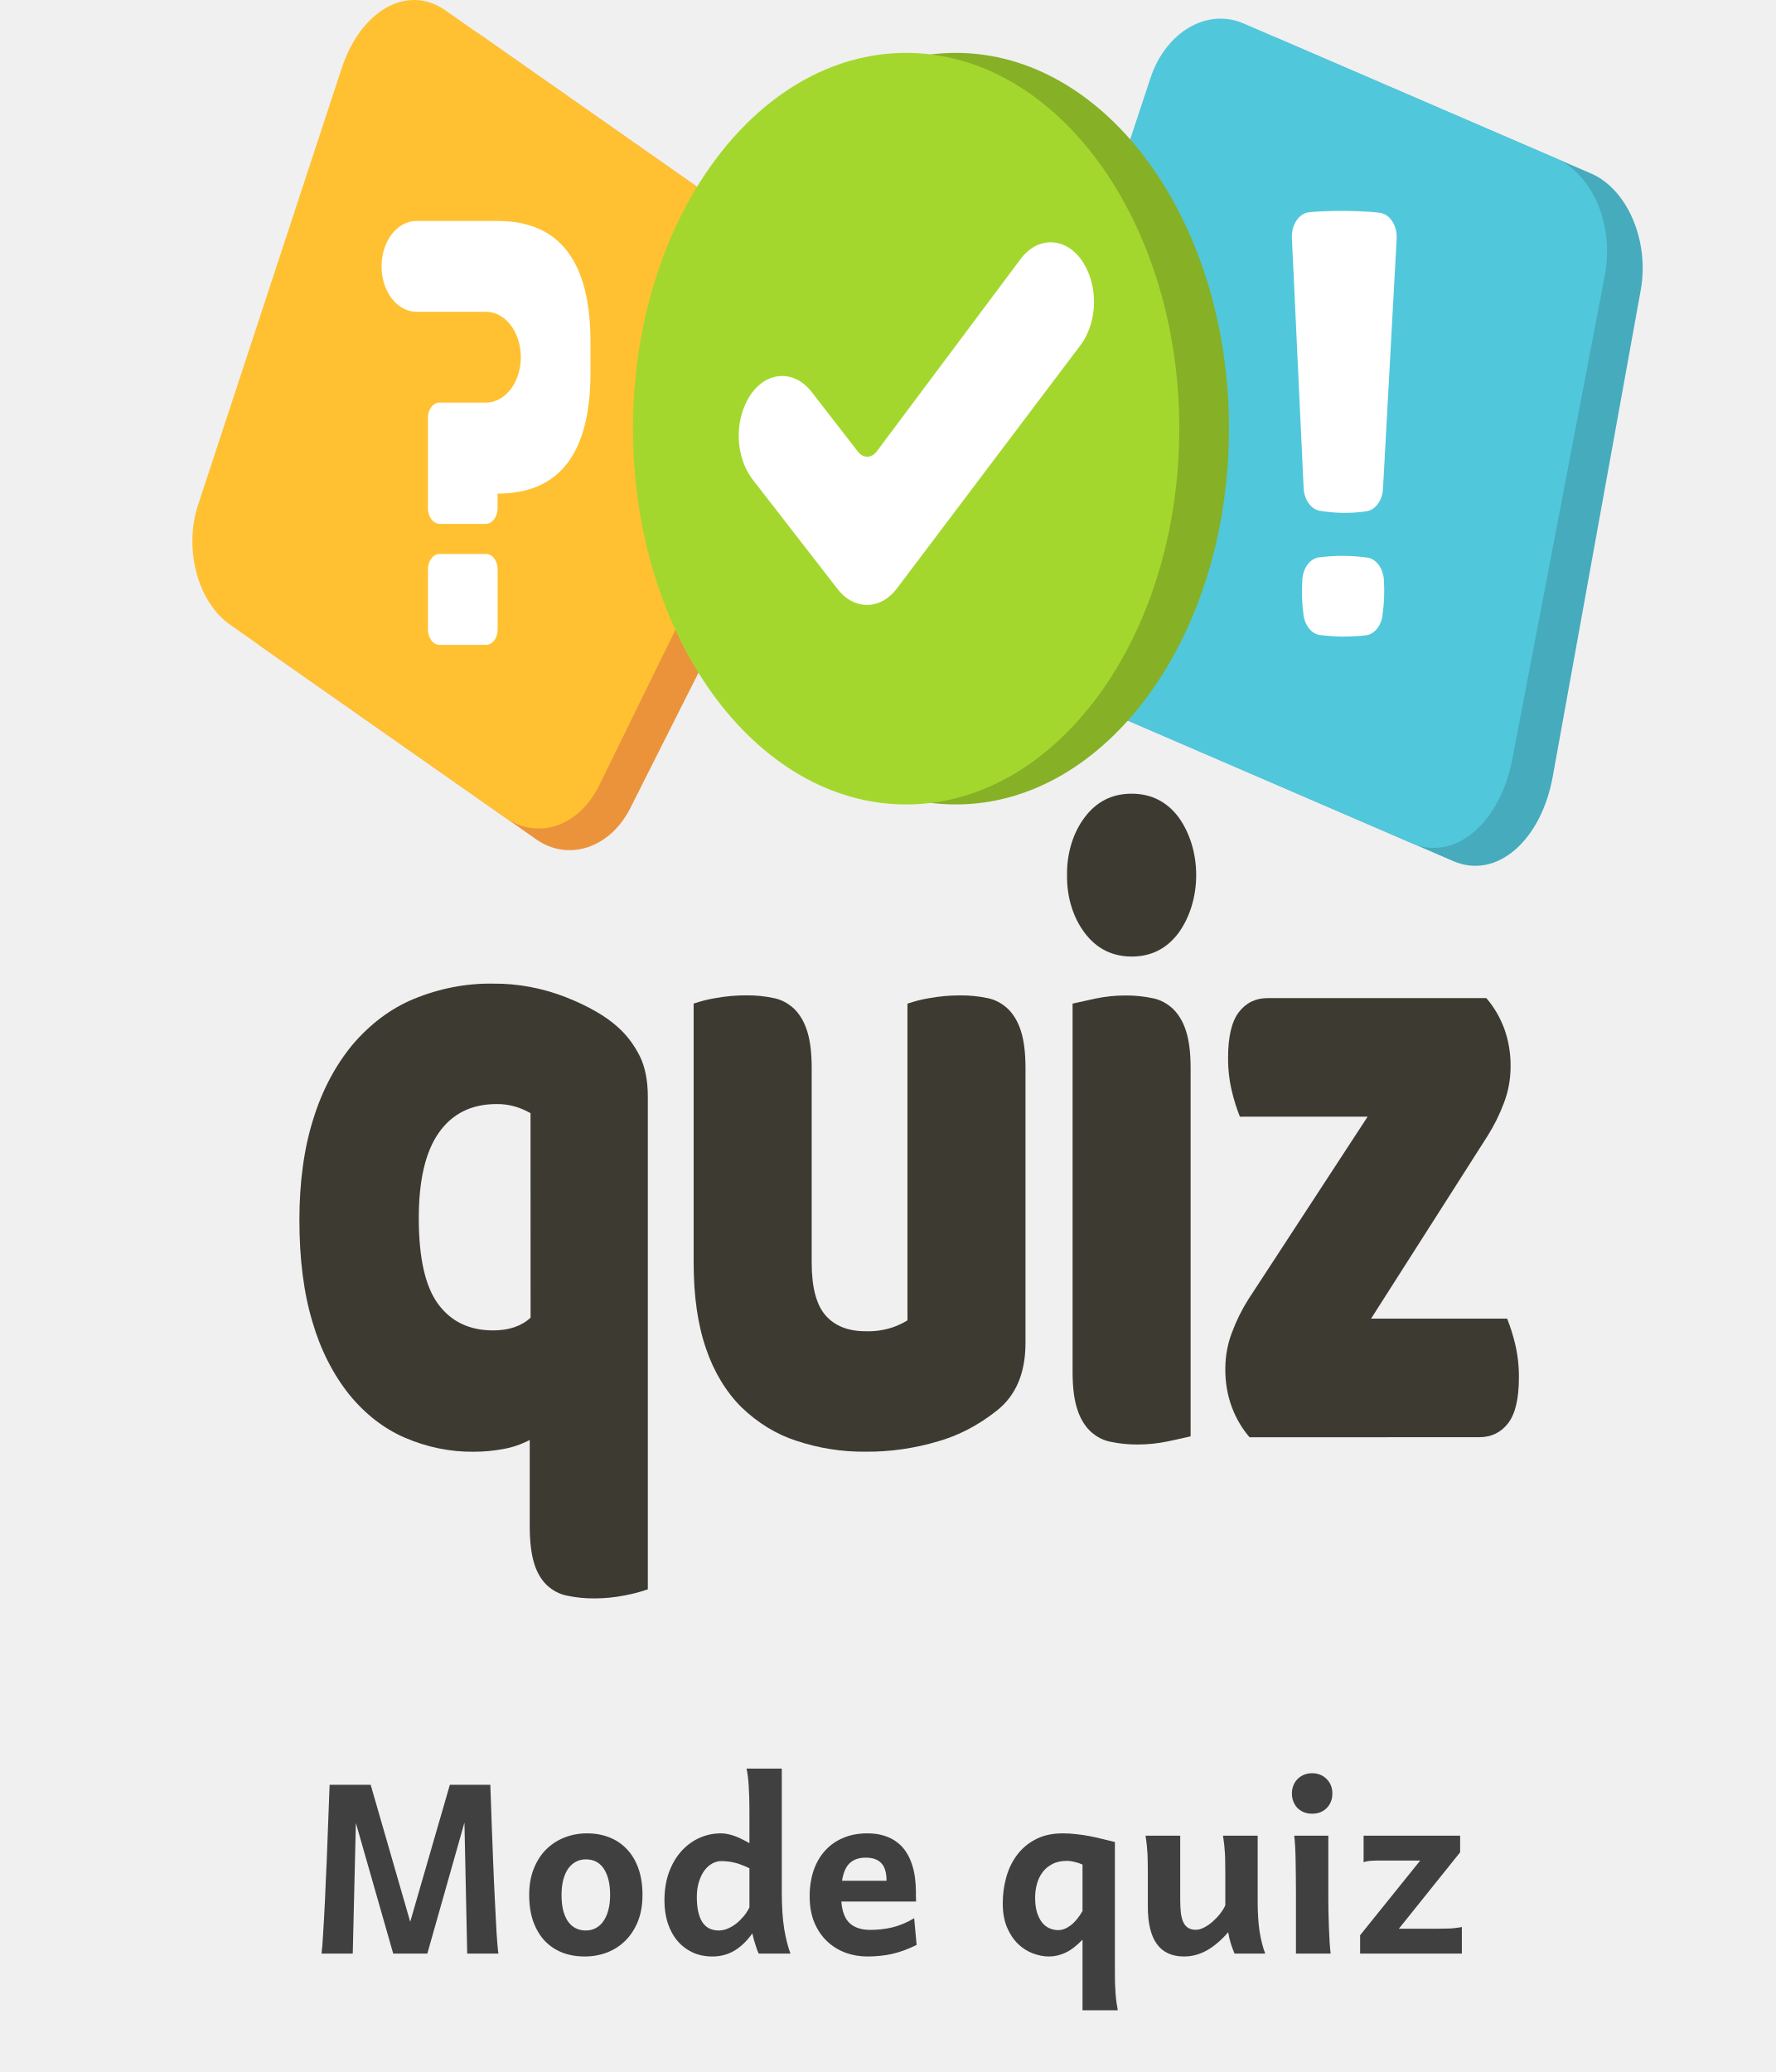
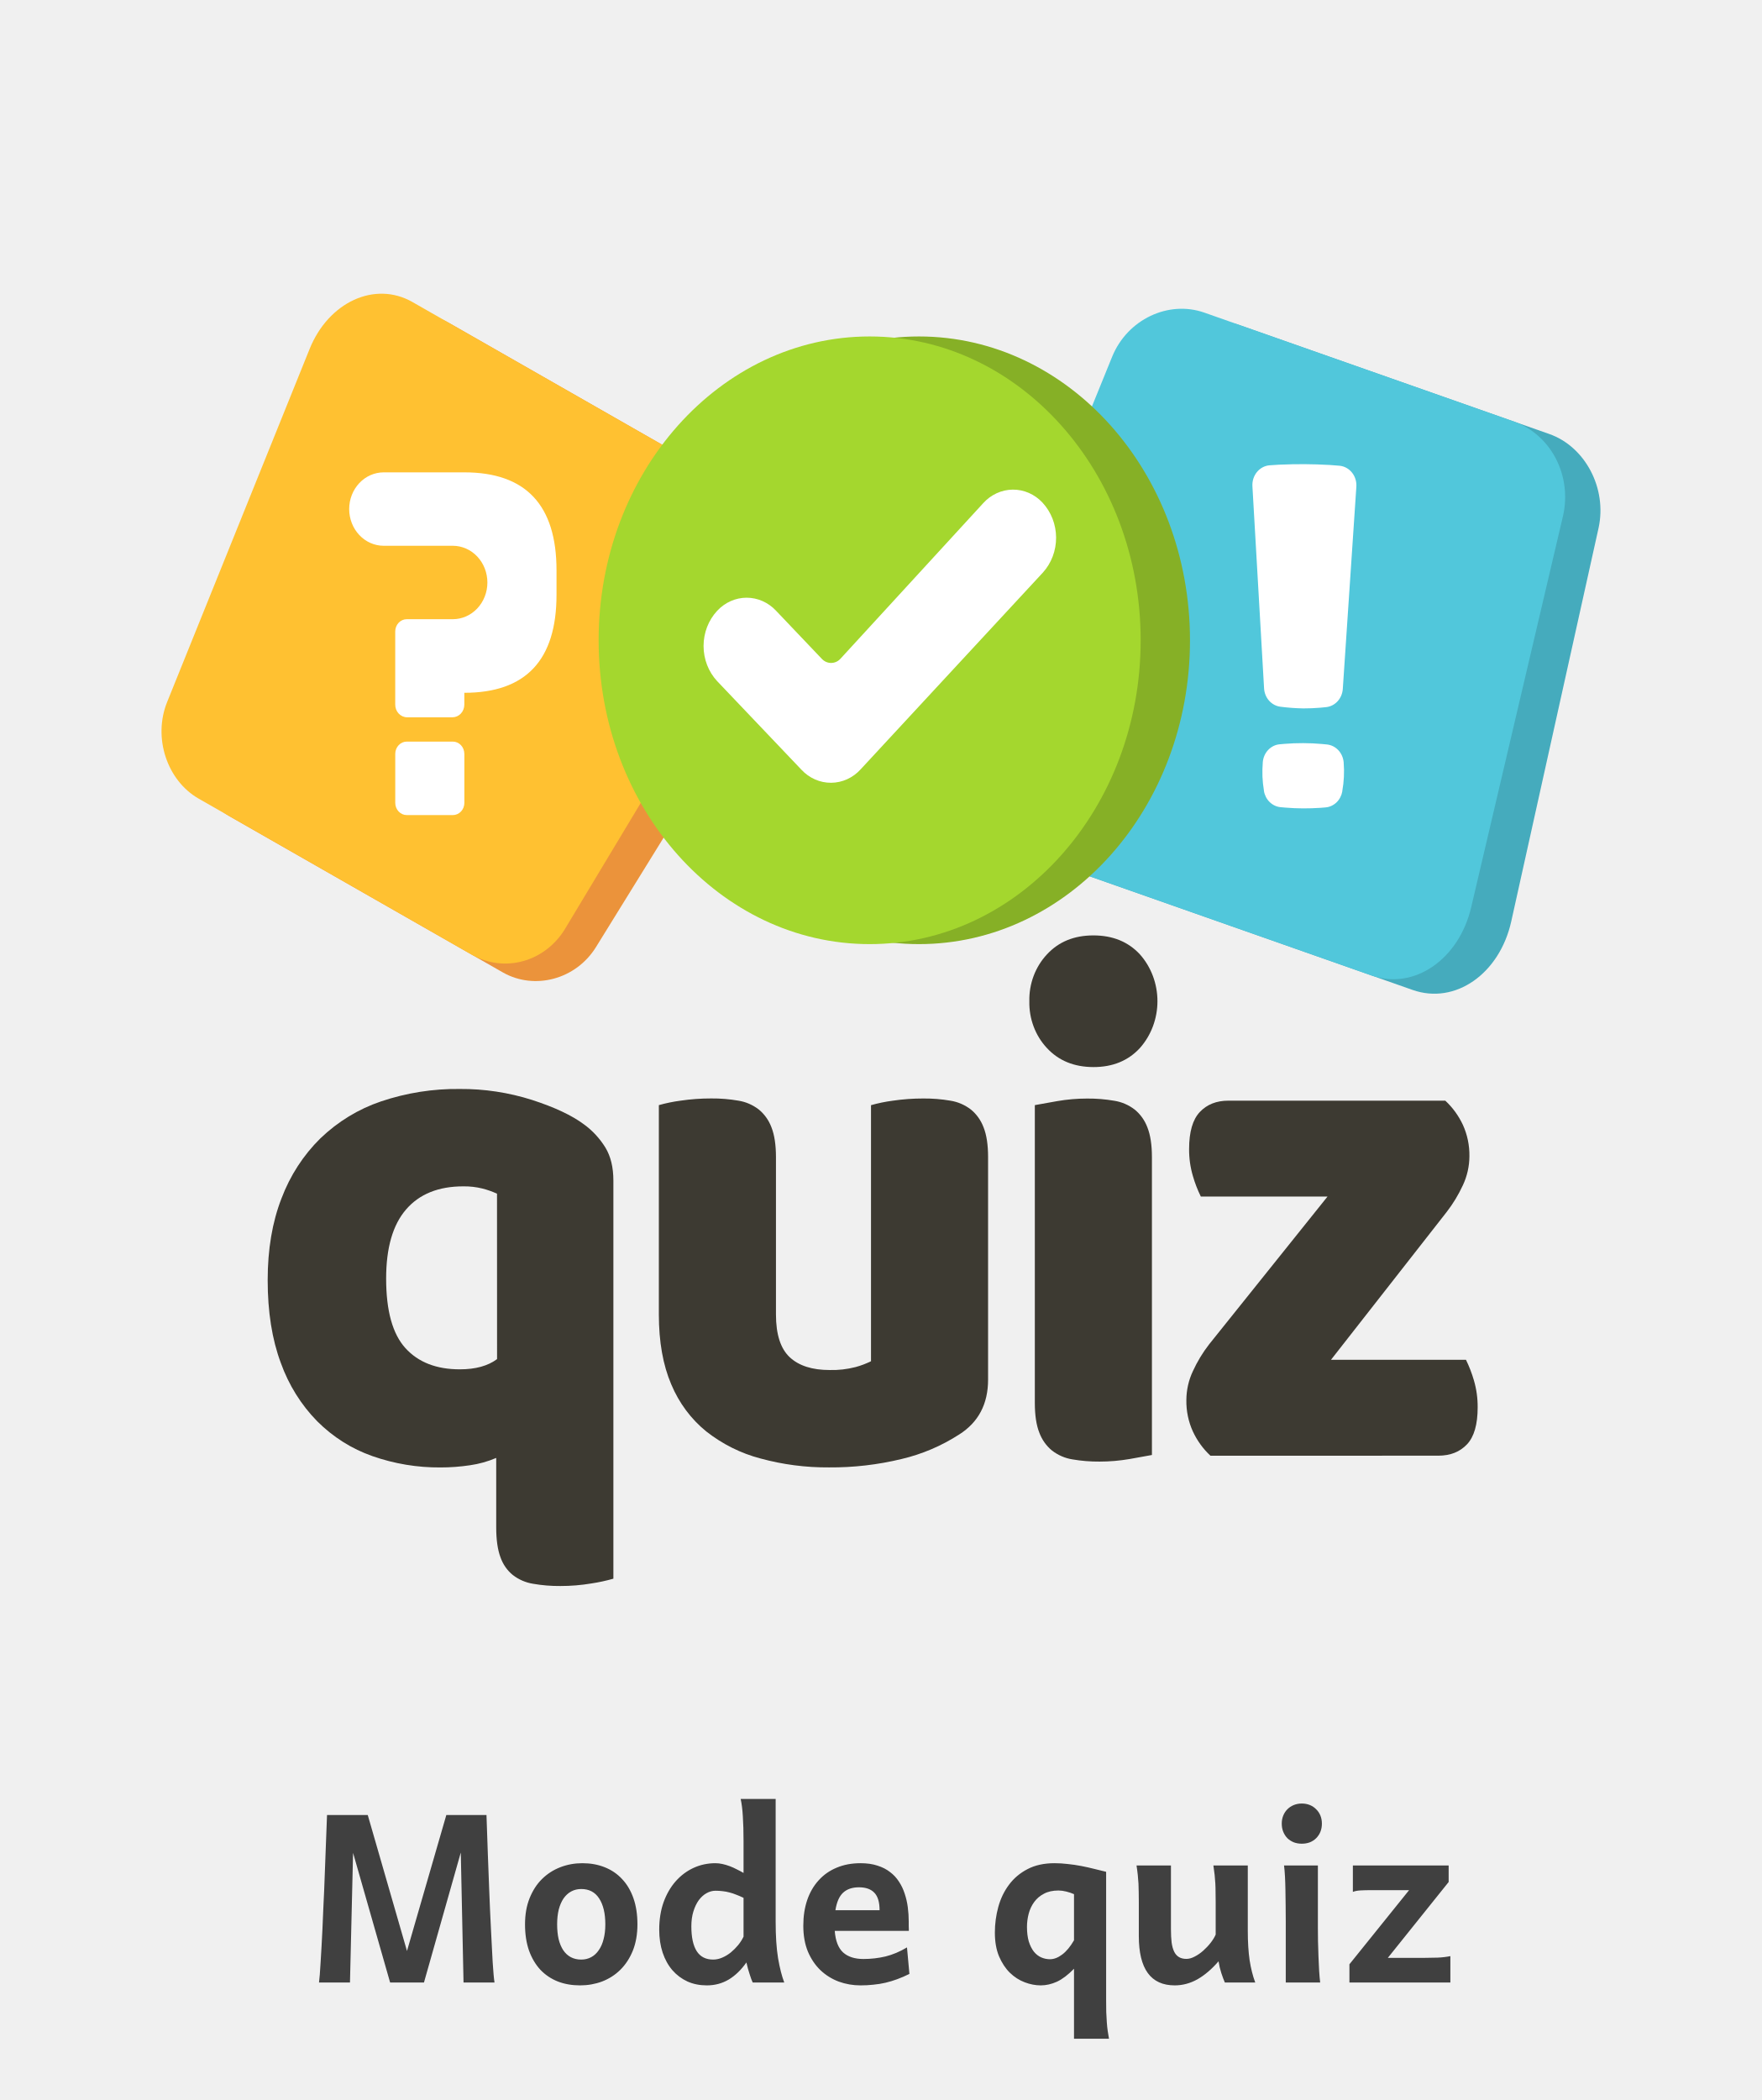
- <svg xmlns="http://www.w3.org/2000/svg" width="120" height="140" viewBox="0 0 120 140" fill="none">
-   <path d="M25.047 120.594L27.719 129.852L30.398 120.594H33.133C33.195 122.453 33.258 124.161 33.32 125.719C33.336 126.161 33.354 126.607 33.375 127.055C33.396 127.497 33.417 127.932 33.438 128.359C33.458 128.781 33.479 129.185 33.5 129.57C33.521 129.951 33.539 130.299 33.555 130.617C33.575 130.935 33.596 131.214 33.617 131.453C33.638 131.688 33.659 131.87 33.68 132H31.57L31.383 123.148L28.875 132H26.57L24.047 123.172L23.836 132H21.727C21.742 131.87 21.76 131.688 21.781 131.453C21.802 131.214 21.82 130.935 21.836 130.617C21.857 130.299 21.878 129.951 21.898 129.57C21.919 129.185 21.94 128.781 21.961 128.359C21.982 127.932 22 127.497 22.016 127.055C22.037 126.607 22.057 126.161 22.078 125.719C22.141 124.161 22.206 122.453 22.273 120.594H25.047ZM37.945 128.039C37.945 128.414 37.979 128.75 38.047 129.047C38.12 129.339 38.224 129.589 38.359 129.797C38.5 130.005 38.672 130.164 38.875 130.273C39.083 130.383 39.32 130.438 39.586 130.438C39.836 130.438 40.062 130.383 40.266 130.273C40.469 130.164 40.641 130.005 40.781 129.797C40.927 129.589 41.036 129.339 41.109 129.047C41.188 128.75 41.227 128.414 41.227 128.039C41.227 127.289 41.086 126.701 40.805 126.273C40.529 125.846 40.122 125.633 39.586 125.633C39.336 125.633 39.109 125.688 38.906 125.797C38.703 125.906 38.529 126.065 38.383 126.273C38.242 126.482 38.133 126.734 38.055 127.031C37.982 127.328 37.945 127.664 37.945 128.039ZM35.758 128.039C35.758 127.367 35.862 126.773 36.07 126.258C36.279 125.737 36.56 125.302 36.914 124.953C37.273 124.599 37.69 124.331 38.164 124.148C38.638 123.966 39.138 123.875 39.664 123.875C40.216 123.875 40.721 123.966 41.18 124.148C41.643 124.331 42.039 124.599 42.367 124.953C42.7 125.302 42.958 125.737 43.141 126.258C43.323 126.773 43.414 127.367 43.414 128.039C43.414 128.711 43.31 129.307 43.102 129.828C42.893 130.344 42.609 130.779 42.25 131.133C41.896 131.482 41.482 131.747 41.008 131.93C40.534 132.107 40.034 132.195 39.508 132.195C38.956 132.195 38.45 132.107 37.992 131.93C37.534 131.747 37.138 131.482 36.805 131.133C36.477 130.779 36.219 130.344 36.031 129.828C35.849 129.307 35.758 128.711 35.758 128.039ZM50.641 126.234C50.458 126.146 50.289 126.073 50.133 126.016C49.982 125.953 49.831 125.904 49.68 125.867C49.534 125.826 49.383 125.797 49.227 125.781C49.075 125.76 48.909 125.75 48.727 125.75C48.523 125.75 48.323 125.805 48.125 125.914C47.927 126.023 47.75 126.182 47.594 126.391C47.443 126.599 47.32 126.854 47.227 127.156C47.133 127.453 47.086 127.792 47.086 128.172C47.086 128.917 47.208 129.482 47.453 129.867C47.698 130.247 48.07 130.438 48.57 130.438C48.779 130.438 48.984 130.393 49.188 130.305C49.396 130.216 49.591 130.099 49.773 129.953C49.956 129.802 50.122 129.635 50.273 129.453C50.425 129.266 50.547 129.073 50.641 128.875V126.234ZM52.828 127.859C52.828 128.844 52.883 129.672 52.992 130.344C53.107 131.01 53.247 131.562 53.414 132H51.266C51.234 131.938 51.2 131.857 51.164 131.758C51.133 131.659 51.096 131.549 51.055 131.43C51.018 131.31 50.979 131.182 50.938 131.047C50.901 130.906 50.867 130.768 50.836 130.633C50.482 131.138 50.081 131.526 49.633 131.797C49.185 132.062 48.688 132.195 48.141 132.195C47.656 132.195 47.216 132.107 46.82 131.93C46.425 131.747 46.083 131.492 45.797 131.164C45.51 130.831 45.289 130.432 45.133 129.969C44.977 129.5 44.898 128.979 44.898 128.406C44.898 127.714 44.997 127.089 45.195 126.531C45.398 125.974 45.672 125.5 46.016 125.109C46.365 124.714 46.771 124.409 47.234 124.195C47.698 123.982 48.195 123.875 48.727 123.875C48.883 123.875 49.042 123.893 49.203 123.93C49.37 123.966 49.536 124.016 49.703 124.078C49.87 124.141 50.031 124.214 50.188 124.297C50.349 124.375 50.5 124.456 50.641 124.539V122.352C50.641 121.721 50.625 121.172 50.594 120.703C50.568 120.229 50.518 119.828 50.445 119.5H52.828V127.859ZM56.852 128.484C56.904 129.161 57.094 129.651 57.422 129.953C57.755 130.25 58.216 130.398 58.805 130.398C59.32 130.398 59.82 130.341 60.305 130.227C60.794 130.107 61.284 129.901 61.773 129.609L61.938 131.414C61.656 131.555 61.38 131.674 61.109 131.773C60.844 131.872 60.575 131.953 60.305 132.016C60.039 132.078 59.766 132.122 59.484 132.148C59.203 132.18 58.911 132.195 58.609 132.195C58.094 132.195 57.599 132.109 57.125 131.938C56.656 131.76 56.242 131.503 55.883 131.164C55.523 130.82 55.237 130.396 55.023 129.891C54.815 129.385 54.711 128.799 54.711 128.133C54.711 127.487 54.8 126.904 54.977 126.383C55.159 125.857 55.419 125.409 55.758 125.039C56.096 124.664 56.505 124.378 56.984 124.18C57.464 123.977 58.005 123.875 58.609 123.875C59.047 123.875 59.43 123.93 59.758 124.039C60.091 124.143 60.378 124.289 60.617 124.477C60.862 124.659 61.065 124.878 61.227 125.133C61.393 125.383 61.523 125.656 61.617 125.953C61.716 126.245 61.786 126.552 61.828 126.875C61.87 127.198 61.891 127.521 61.891 127.844V127.984C61.891 128.042 61.891 128.102 61.891 128.164C61.896 128.227 61.898 128.286 61.898 128.344V128.484H56.852ZM58.5 125.516C58.047 125.516 57.688 125.638 57.422 125.883C57.161 126.122 56.987 126.521 56.898 127.078H59.906C59.906 126.526 59.786 126.128 59.547 125.883C59.312 125.638 58.964 125.516 58.5 125.516ZM73.148 125.984C72.987 125.911 72.81 125.852 72.617 125.805C72.43 125.758 72.255 125.734 72.094 125.734C71.703 125.734 71.372 125.807 71.102 125.953C70.831 126.094 70.609 126.281 70.438 126.516C70.266 126.75 70.141 127.016 70.062 127.312C69.984 127.609 69.945 127.909 69.945 128.211C69.945 128.596 69.987 128.93 70.07 129.211C70.159 129.487 70.273 129.716 70.414 129.898C70.56 130.076 70.727 130.206 70.914 130.289C71.107 130.372 71.305 130.414 71.508 130.414C71.784 130.414 72.062 130.307 72.344 130.094C72.63 129.88 72.898 129.557 73.148 129.125V125.984ZM73.148 131.062C72.742 131.479 72.354 131.773 71.984 131.945C71.615 132.112 71.247 132.195 70.883 132.195C70.523 132.195 70.159 132.125 69.789 131.984C69.419 131.844 69.083 131.628 68.781 131.336C68.479 131.039 68.232 130.664 68.039 130.211C67.852 129.758 67.758 129.221 67.758 128.602C67.758 128.003 67.836 127.419 67.992 126.852C68.148 126.284 68.391 125.781 68.719 125.344C69.047 124.901 69.466 124.547 69.977 124.281C70.492 124.01 71.107 123.875 71.82 123.875C72.117 123.875 72.417 123.893 72.719 123.93C73.026 123.961 73.328 124.005 73.625 124.062C73.927 124.12 74.221 124.185 74.508 124.258C74.794 124.326 75.07 124.393 75.336 124.461V133.172C75.336 133.484 75.338 133.766 75.344 134.016C75.354 134.271 75.367 134.505 75.383 134.719C75.398 134.932 75.419 135.128 75.445 135.305C75.471 135.487 75.5 135.661 75.531 135.828H73.148V131.062ZM83.422 132C83.385 131.917 83.346 131.82 83.305 131.711C83.263 131.596 83.221 131.477 83.18 131.352C83.143 131.227 83.107 131.096 83.07 130.961C83.039 130.826 83.013 130.69 82.992 130.555C82.529 131.091 82.049 131.5 81.555 131.781C81.06 132.057 80.544 132.195 80.008 132.195C78.378 132.195 77.562 131.076 77.562 128.836V126.531C77.562 126.281 77.56 126.055 77.555 125.852C77.555 125.648 77.549 125.453 77.539 125.266C77.529 125.073 77.513 124.878 77.492 124.68C77.471 124.482 77.443 124.266 77.406 124.031H79.75V128.367C79.75 128.721 79.766 129.026 79.797 129.281C79.833 129.536 79.893 129.747 79.977 129.914C80.06 130.076 80.169 130.195 80.305 130.273C80.44 130.352 80.607 130.391 80.805 130.391C80.982 130.391 81.169 130.339 81.367 130.234C81.57 130.13 81.763 129.997 81.945 129.836C82.133 129.669 82.302 129.49 82.453 129.297C82.604 129.104 82.719 128.917 82.797 128.734V126.531C82.797 126.276 82.794 126.047 82.789 125.844C82.789 125.635 82.784 125.438 82.773 125.25C82.763 125.062 82.747 124.872 82.727 124.68C82.706 124.487 82.677 124.271 82.641 124.031H84.984V128.484C84.984 129.245 85.026 129.911 85.109 130.484C85.198 131.052 85.326 131.557 85.492 132H83.422ZM87.297 121.18C87.297 120.982 87.331 120.799 87.398 120.633C87.466 120.466 87.56 120.323 87.68 120.203C87.805 120.078 87.951 119.982 88.117 119.914C88.284 119.846 88.466 119.812 88.664 119.812C88.862 119.812 89.044 119.846 89.211 119.914C89.378 119.982 89.521 120.078 89.641 120.203C89.766 120.323 89.862 120.466 89.93 120.633C89.997 120.799 90.031 120.982 90.031 121.18C90.031 121.383 89.997 121.568 89.93 121.734C89.862 121.901 89.766 122.047 89.641 122.172C89.521 122.292 89.378 122.385 89.211 122.453C89.044 122.516 88.862 122.547 88.664 122.547C88.466 122.547 88.284 122.516 88.117 122.453C87.951 122.385 87.805 122.292 87.68 122.172C87.56 122.047 87.466 121.901 87.398 121.734C87.331 121.568 87.297 121.383 87.297 121.18ZM89.758 124.031V128.289C89.758 128.539 89.76 128.836 89.766 129.18C89.776 129.518 89.787 129.862 89.797 130.211C89.812 130.56 89.828 130.893 89.844 131.211C89.865 131.529 89.888 131.792 89.914 132H87.57V127.859C87.57 127.479 87.568 127.104 87.562 126.734C87.562 126.365 87.557 126.016 87.547 125.688C87.542 125.354 87.531 125.047 87.516 124.766C87.5 124.479 87.479 124.234 87.453 124.031H89.758ZM98.664 124.031V125.156L94.523 130.32H97.062C97.344 130.32 97.628 130.315 97.914 130.305C98.206 130.294 98.495 130.26 98.781 130.203V132H91.906V130.758L95.969 125.711H93.352C93.117 125.711 92.893 125.716 92.68 125.727C92.466 125.737 92.287 125.771 92.141 125.828V124.031H98.664Z" fill="#404040" />
-   <path d="M32.004 98.091C30.426 98.107 28.857 97.787 27.359 97.142C25.961 96.543 24.681 95.551 23.608 94.237C22.51 92.867 21.661 91.195 21.121 89.343C20.527 87.385 20.231 85.083 20.231 82.435C20.231 79.865 20.543 77.592 21.168 75.615C21.755 73.705 22.66 71.989 23.818 70.591C25.009 69.188 26.416 68.135 27.946 67.502C29.682 66.784 31.495 66.433 33.316 66.462C34.983 66.447 36.643 66.756 38.24 67.379C39.772 67.988 40.945 68.665 41.759 69.409C42.345 69.929 42.847 70.594 43.236 71.367C43.595 72.1 43.775 73.018 43.775 74.119V107.387C43.281 107.559 42.78 107.692 42.274 107.786C41.576 107.93 40.87 108.001 40.164 108C39.542 108.006 38.922 107.944 38.309 107.813C37.809 107.718 37.334 107.466 36.925 107.08C36.54 106.696 36.247 106.176 36.08 105.582C35.89 104.95 35.795 104.123 35.795 103.104V97.296C35.222 97.594 34.624 97.799 34.013 97.906C33.347 98.03 32.676 98.091 32.004 98.091ZM35.849 75.213C35.531 75.034 35.201 74.891 34.864 74.785C34.434 74.654 33.992 74.591 33.55 74.599C31.862 74.599 30.564 75.242 29.658 76.527C28.751 77.812 28.298 79.739 28.298 82.307C28.298 84.998 28.736 86.935 29.611 88.118C30.486 89.302 31.723 89.893 33.321 89.892C34.384 89.892 35.228 89.606 35.853 89.036L35.849 75.213Z" fill="#3D3A32" />
-   <path d="M46.871 67.811C47.356 67.643 47.85 67.519 48.348 67.439C49.04 67.314 49.737 67.251 50.436 67.253C51.057 67.246 51.677 67.308 52.291 67.439C52.79 67.536 53.265 67.788 53.675 68.174C54.062 68.562 54.362 69.08 54.542 69.672C54.745 70.305 54.846 71.13 54.847 72.149V85.301C54.847 86.972 55.16 88.165 55.785 88.879C56.41 89.594 57.317 89.951 58.506 89.949C59.097 89.968 59.688 89.886 60.264 89.704C60.627 89.584 60.98 89.42 61.319 89.214V67.815C61.805 67.647 62.298 67.523 62.796 67.442C63.488 67.317 64.185 67.255 64.884 67.256C65.505 67.25 66.125 67.312 66.739 67.442C67.238 67.539 67.712 67.791 68.121 68.178C68.509 68.565 68.809 69.083 68.989 69.675C69.192 70.308 69.294 71.134 69.294 72.152V90.748C69.294 92.787 68.638 94.317 67.325 95.337C66.114 96.294 64.791 96.985 63.408 97.383C61.785 97.867 60.125 98.103 58.46 98.087C56.886 98.102 55.318 97.852 53.793 97.343C52.463 96.915 51.21 96.149 50.107 95.089C49.068 94.058 48.245 92.701 47.715 91.144C47.152 89.531 46.871 87.584 46.871 85.303V67.811Z" fill="#3D3A32" />
-   <path d="M72.103 59.126C72.091 58.404 72.19 57.685 72.396 57.014C72.601 56.342 72.909 55.732 73.299 55.219C74.096 54.158 75.152 53.628 76.465 53.628C77.779 53.628 78.835 54.156 79.633 55.211C80.401 56.269 80.829 57.669 80.829 59.126C80.829 60.582 80.401 61.983 79.633 63.04C78.835 64.103 77.779 64.633 76.467 64.631C75.154 64.628 74.099 64.098 73.301 63.04C72.909 62.527 72.601 61.915 72.395 61.243C72.189 60.57 72.09 59.85 72.103 59.126ZM80.452 97.05C80.108 97.132 79.6 97.245 78.928 97.387C78.253 97.529 77.571 97.601 76.888 97.601C76.266 97.608 75.646 97.545 75.033 97.415C74.534 97.319 74.059 97.067 73.65 96.682C73.262 96.294 72.962 95.775 72.783 95.182C72.579 94.552 72.477 93.726 72.477 92.705V67.811C72.821 67.73 73.329 67.619 74.001 67.476C74.676 67.333 75.358 67.261 76.041 67.262C76.663 67.256 77.283 67.318 77.896 67.448C78.396 67.545 78.87 67.797 79.279 68.183C79.667 68.571 79.967 69.088 80.147 69.681C80.35 70.314 80.452 71.139 80.452 72.158V97.05Z" fill="#3D3A32" />
-   <path d="M84.439 97.112C83.942 96.547 83.535 95.859 83.243 95.089C82.937 94.271 82.785 93.37 82.798 92.46C82.801 91.619 82.954 90.791 83.243 90.041C83.541 89.242 83.911 88.493 84.344 87.808L92.412 75.452H83.782C83.562 74.904 83.381 74.331 83.243 73.74C83.066 73.008 82.979 72.244 82.984 71.477C82.984 70.05 83.227 69.02 83.712 68.388C84.197 67.755 84.846 67.439 85.658 67.439H100.432C100.928 68.004 101.335 68.689 101.629 69.458C101.933 70.277 102.086 71.177 102.074 72.087C102.07 72.927 101.918 73.755 101.629 74.506C101.33 75.304 100.959 76.054 100.526 76.739L92.647 89.095H101.84C102.059 89.644 102.239 90.217 102.38 90.807C102.555 91.539 102.642 92.303 102.636 93.07C102.636 94.499 102.394 95.529 101.91 96.159C101.426 96.789 100.777 97.106 99.964 97.108L84.439 97.112Z" fill="#3D3A32" />
-   <path d="M36.24 56.717L17.604 43.652C16.552 42.89 15.755 41.645 15.367 40.16C14.979 38.674 15.028 37.054 15.505 35.613L25.484 6.308C26.81 2.419 29.996 0.629 32.563 2.43L54.747 17.983C57.316 19.783 57.901 24.212 56.104 27.775L42.591 54.601C41.225 57.314 38.397 58.23 36.24 56.717Z" fill="#EB933B" />
-   <path d="M34.167 55.267L15.531 42.198C13.375 40.687 12.402 37.103 13.382 34.124L23.085 4.624C24.369 0.705 27.528 -1.102 30.096 0.7L52.279 16.253C54.847 18.052 55.462 22.501 53.706 26.091L40.466 53.112C39.808 54.426 38.799 55.375 37.635 55.773C36.471 56.171 35.235 55.991 34.167 55.267Z" fill="#FFC131" />
-   <path d="M28.917 34.331V28.225C28.917 27.954 29 27.694 29.147 27.502C29.294 27.31 29.494 27.202 29.702 27.202H32.841C33.465 27.202 34.063 26.879 34.505 26.304C34.946 25.729 35.194 24.949 35.194 24.135C35.194 23.732 35.133 23.333 35.015 22.961C34.897 22.589 34.723 22.25 34.505 21.965C34.286 21.68 34.027 21.454 33.742 21.3C33.456 21.146 33.15 21.067 32.841 21.067H28.133C27.509 21.066 26.911 20.743 26.47 20.167C26.029 19.592 25.781 18.812 25.781 17.998C25.781 17.184 26.029 16.404 26.47 15.828C26.912 15.253 27.51 14.93 28.134 14.93H33.623C37.809 14.93 39.901 17.659 39.901 23.117V25.164C39.901 30.623 37.809 33.352 33.623 33.352V34.344C33.623 34.624 33.538 34.892 33.386 35.09C33.234 35.288 33.029 35.399 32.814 35.399H29.727C29.619 35.399 29.513 35.371 29.415 35.317C29.316 35.264 29.226 35.185 29.151 35.085C29.076 34.986 29.016 34.868 28.976 34.739C28.936 34.609 28.916 34.47 28.917 34.331ZM33.626 38.454V42.548C33.626 42.682 33.606 42.816 33.567 42.94C33.528 43.064 33.47 43.177 33.397 43.272C33.324 43.367 33.238 43.442 33.143 43.494C33.048 43.545 32.946 43.572 32.843 43.572H29.704C29.495 43.572 29.296 43.464 29.149 43.272C29.002 43.08 28.919 42.82 28.919 42.548V38.454C28.919 38.183 29.002 37.923 29.149 37.731C29.296 37.539 29.495 37.431 29.704 37.431H32.843C33.05 37.432 33.249 37.54 33.395 37.732C33.542 37.924 33.623 38.184 33.623 38.454H33.626Z" fill="white" />
-   <path d="M107.512 11.723L86.378 2.605C85.17 2.105 83.864 2.21 82.712 2.898C81.56 3.586 80.646 4.808 80.148 6.327L70.193 37.461C68.87 41.597 70.127 46.063 73.047 47.323L98.206 58.185C101.118 59.443 104.136 56.823 104.925 52.455L110.871 19.584C111.464 16.262 109.957 12.777 107.512 11.723Z" fill="#45ABBD" />
-   <path d="M105.159 10.706L84.025 1.582C81.579 0.525 78.775 2.14 77.738 5.279L67.469 36.286C66.105 40.404 67.327 44.858 70.24 46.114L95.4 56.975C98.312 58.231 101.364 55.626 102.196 51.277L108.455 18.541C108.751 16.935 108.577 15.242 107.967 13.793C107.358 12.345 106.357 11.244 105.159 10.706Z" fill="#51C7DB" />
-   <path d="M90.754 37.559C91.174 37.559 91.602 37.584 92.038 37.632L92.37 37.671C92.666 37.707 92.943 37.879 93.151 38.154C93.36 38.431 93.488 38.794 93.512 39.18V39.193C93.563 39.983 93.531 40.779 93.417 41.558V41.59C93.367 41.946 93.228 42.271 93.021 42.513C92.815 42.756 92.553 42.903 92.276 42.931L91.938 42.965C91.534 42.998 91.136 43.014 90.743 43.012C90.351 43.012 89.953 42.987 89.551 42.948C89.439 42.937 89.327 42.926 89.211 42.911C88.934 42.878 88.674 42.728 88.469 42.482C88.265 42.237 88.128 41.911 88.08 41.554V41.525C88.027 41.136 87.994 40.744 87.98 40.351C87.969 39.952 87.976 39.553 88.003 39.156V39.145C88.029 38.762 88.158 38.403 88.367 38.131C88.575 37.859 88.85 37.691 89.144 37.656L89.478 37.621C89.906 37.576 90.334 37.557 90.754 37.559ZM87.296 16.087C87.276 15.656 87.386 15.232 87.603 14.906C87.82 14.579 88.126 14.377 88.456 14.342C88.677 14.317 88.894 14.301 89.11 14.29C89.722 14.257 90.3 14.243 90.842 14.247C91.384 14.25 91.955 14.272 92.554 14.312C92.78 14.327 93.009 14.349 93.245 14.379C93.571 14.422 93.872 14.63 94.083 14.958C94.294 15.286 94.399 15.708 94.375 16.135L93.452 33.028C93.431 33.413 93.307 33.776 93.102 34.054C92.896 34.332 92.623 34.507 92.329 34.548C92.186 34.567 92.061 34.584 91.936 34.597C91.524 34.64 91.133 34.658 90.763 34.656C90.243 34.646 89.723 34.6 89.207 34.517C88.912 34.473 88.638 34.295 88.433 34.014C88.229 33.733 88.107 33.367 88.09 32.98L87.296 16.087Z" fill="white" />
-   <path d="M64.587 54.355C74.781 54.355 83.044 42.987 83.044 28.964C83.044 14.941 74.781 3.573 64.587 3.573C54.393 3.573 46.129 14.941 46.129 28.964C46.129 42.987 54.393 54.355 64.587 54.355Z" fill="#86B026" />
-   <path d="M61.228 54.355C71.422 54.355 79.686 42.987 79.686 28.964C79.686 14.941 71.422 3.573 61.228 3.573C51.034 3.573 42.77 14.941 42.77 28.964C42.77 42.987 51.034 54.355 61.228 54.355Z" fill="#A4D72E" />
-   <path d="M50.842 26.502C50.249 27.285 49.916 28.34 49.916 29.441C49.916 30.541 50.249 31.596 50.842 32.379L56.584 39.783C56.848 40.131 57.163 40.407 57.511 40.594C57.858 40.781 58.23 40.875 58.606 40.872C58.981 40.868 59.353 40.767 59.698 40.574C60.043 40.38 60.355 40.099 60.616 39.746L73.029 23.3C73.609 22.513 73.93 21.463 73.925 20.372C73.92 19.282 73.588 18.237 73.001 17.46C72.735 17.111 72.419 16.835 72.07 16.649C71.722 16.462 71.348 16.368 70.971 16.373C70.594 16.377 70.222 16.48 69.876 16.676C69.53 16.871 69.218 17.155 68.957 17.511L59.246 30.497C59.164 30.61 59.066 30.7 58.956 30.762C58.847 30.823 58.73 30.856 58.61 30.858C58.491 30.859 58.373 30.83 58.263 30.771C58.153 30.712 58.053 30.624 57.969 30.514L54.853 26.495C54.59 26.149 54.278 25.875 53.933 25.688C53.589 25.501 53.219 25.405 52.846 25.406C52.473 25.407 52.104 25.504 51.76 25.692C51.416 25.88 51.104 26.156 50.842 26.502Z" fill="white" />
+ <svg xmlns="http://www.w3.org/2000/svg" width="120" height="143" viewBox="0 0 120 143" fill="none">
+   <defs>
+     <clipPath id="clip0_1129_20871">
+       <rect width="98" height="88" fill="white" transform="translate(11 20)" />
+     </clipPath>
+   </defs>
+   <path d="M25.047 123.594L27.719 132.852L30.398 123.594H33.133C33.195 125.453 33.258 127.161 33.32 128.719C33.336 129.161 33.354 129.607 33.375 130.055C33.396 130.497 33.417 130.932 33.438 131.359C33.458 131.781 33.479 132.185 33.5 132.57C33.521 132.951 33.539 133.299 33.555 133.617C33.575 133.935 33.596 134.214 33.617 134.453C33.638 134.688 33.659 134.87 33.68 135H31.57L31.383 126.148L28.875 135H26.57L24.047 126.172L23.836 135H21.727C21.742 134.87 21.76 134.688 21.781 134.453C21.802 134.214 21.82 133.935 21.836 133.617C21.857 133.299 21.878 132.951 21.898 132.57C21.919 132.185 21.94 131.781 21.961 131.359C21.982 130.932 22 130.497 22.016 130.055C22.037 129.607 22.057 129.161 22.078 128.719C22.141 127.161 22.206 125.453 22.273 123.594H25.047ZM37.945 131.039C37.945 131.414 37.979 131.75 38.047 132.047C38.12 132.339 38.224 132.589 38.359 132.797C38.5 133.005 38.672 133.164 38.875 133.273C39.083 133.383 39.32 133.438 39.586 133.438C39.836 133.438 40.062 133.383 40.266 133.273C40.469 133.164 40.641 133.005 40.781 132.797C40.927 132.589 41.036 132.339 41.109 132.047C41.188 131.75 41.227 131.414 41.227 131.039C41.227 130.289 41.086 129.701 40.805 129.273C40.529 128.846 40.122 128.633 39.586 128.633C39.336 128.633 39.109 128.688 38.906 128.797C38.703 128.906 38.529 129.065 38.383 129.273C38.242 129.482 38.133 129.734 38.055 130.031C37.982 130.328 37.945 130.664 37.945 131.039ZM35.758 131.039C35.758 130.367 35.862 129.773 36.07 129.258C36.279 128.737 36.56 128.302 36.914 127.953C37.273 127.599 37.69 127.331 38.164 127.148C38.638 126.966 39.138 126.875 39.664 126.875C40.216 126.875 40.721 126.966 41.18 127.148C41.643 127.331 42.039 127.599 42.367 127.953C42.7 128.302 42.958 128.737 43.141 129.258C43.323 129.773 43.414 130.367 43.414 131.039C43.414 131.711 43.31 132.307 43.102 132.828C42.893 133.344 42.609 133.779 42.25 134.133C41.896 134.482 41.482 134.747 41.008 134.93C40.534 135.107 40.034 135.195 39.508 135.195C38.956 135.195 38.45 135.107 37.992 134.93C37.534 134.747 37.138 134.482 36.805 134.133C36.477 133.779 36.219 133.344 36.031 132.828C35.849 132.307 35.758 131.711 35.758 131.039ZM50.641 129.234C50.458 129.146 50.289 129.073 50.133 129.016C49.982 128.953 49.831 128.904 49.68 128.867C49.534 128.826 49.383 128.797 49.227 128.781C49.075 128.76 48.909 128.75 48.727 128.75C48.523 128.75 48.323 128.805 48.125 128.914C47.927 129.023 47.75 129.182 47.594 129.391C47.443 129.599 47.32 129.854 47.227 130.156C47.133 130.453 47.086 130.792 47.086 131.172C47.086 131.917 47.208 132.482 47.453 132.867C47.698 133.247 48.07 133.438 48.57 133.438C48.779 133.438 48.984 133.393 49.188 133.305C49.396 133.216 49.591 133.099 49.773 132.953C49.956 132.802 50.122 132.635 50.273 132.453C50.425 132.266 50.547 132.073 50.641 131.875V129.234ZM52.828 130.859C52.828 131.844 52.883 132.672 52.992 133.344C53.107 134.01 53.247 134.562 53.414 135H51.266C51.234 134.938 51.2 134.857 51.164 134.758C51.133 134.659 51.096 134.549 51.055 134.43C51.018 134.31 50.979 134.182 50.938 134.047C50.901 133.906 50.867 133.768 50.836 133.633C50.482 134.138 50.081 134.526 49.633 134.797C49.185 135.062 48.688 135.195 48.141 135.195C47.656 135.195 47.216 135.107 46.82 134.93C46.425 134.747 46.083 134.492 45.797 134.164C45.51 133.831 45.289 133.432 45.133 132.969C44.977 132.5 44.898 131.979 44.898 131.406C44.898 130.714 44.997 130.089 45.195 129.531C45.398 128.974 45.672 128.5 46.016 128.109C46.365 127.714 46.771 127.409 47.234 127.195C47.698 126.982 48.195 126.875 48.727 126.875C48.883 126.875 49.042 126.893 49.203 126.93C49.37 126.966 49.536 127.016 49.703 127.078C49.87 127.141 50.031 127.214 50.188 127.297C50.349 127.375 50.5 127.456 50.641 127.539V125.352C50.641 124.721 50.625 124.172 50.594 123.703C50.568 123.229 50.518 122.828 50.445 122.5H52.828V130.859ZM56.852 131.484C56.904 132.161 57.094 132.651 57.422 132.953C57.755 133.25 58.216 133.398 58.805 133.398C59.32 133.398 59.82 133.341 60.305 133.227C60.794 133.107 61.284 132.901 61.773 132.609L61.938 134.414C61.656 134.555 61.38 134.674 61.109 134.773C60.844 134.872 60.575 134.953 60.305 135.016C60.039 135.078 59.766 135.122 59.484 135.148C59.203 135.18 58.911 135.195 58.609 135.195C58.094 135.195 57.599 135.109 57.125 134.938C56.656 134.76 56.242 134.503 55.883 134.164C55.523 133.82 55.237 133.396 55.023 132.891C54.815 132.385 54.711 131.799 54.711 131.133C54.711 130.487 54.8 129.904 54.977 129.383C55.159 128.857 55.419 128.409 55.758 128.039C56.096 127.664 56.505 127.378 56.984 127.18C57.464 126.977 58.005 126.875 58.609 126.875C59.047 126.875 59.43 126.93 59.758 127.039C60.091 127.143 60.378 127.289 60.617 127.477C60.862 127.659 61.065 127.878 61.227 128.133C61.393 128.383 61.523 128.656 61.617 128.953C61.716 129.245 61.786 129.552 61.828 129.875C61.87 130.198 61.891 130.521 61.891 130.844V130.984C61.891 131.042 61.891 131.102 61.891 131.164C61.896 131.227 61.898 131.286 61.898 131.344V131.484H56.852ZM58.5 128.516C58.047 128.516 57.688 128.638 57.422 128.883C57.161 129.122 56.987 129.521 56.898 130.078H59.906C59.906 129.526 59.786 129.128 59.547 128.883C59.312 128.638 58.964 128.516 58.5 128.516ZM73.148 128.984C72.987 128.911 72.81 128.852 72.617 128.805C72.43 128.758 72.255 128.734 72.094 128.734C71.703 128.734 71.372 128.807 71.102 128.953C70.831 129.094 70.609 129.281 70.438 129.516C70.266 129.75 70.141 130.016 70.062 130.312C69.984 130.609 69.945 130.909 69.945 131.211C69.945 131.596 69.987 131.93 70.07 132.211C70.159 132.487 70.273 132.716 70.414 132.898C70.56 133.076 70.727 133.206 70.914 133.289C71.107 133.372 71.305 133.414 71.508 133.414C71.784 133.414 72.062 133.307 72.344 133.094C72.63 132.88 72.898 132.557 73.148 132.125V128.984ZM73.148 134.062C72.742 134.479 72.354 134.773 71.984 134.945C71.615 135.112 71.247 135.195 70.883 135.195C70.523 135.195 70.159 135.125 69.789 134.984C69.419 134.844 69.083 134.628 68.781 134.336C68.479 134.039 68.232 133.664 68.039 133.211C67.852 132.758 67.758 132.221 67.758 131.602C67.758 131.003 67.836 130.419 67.992 129.852C68.148 129.284 68.391 128.781 68.719 128.344C69.047 127.901 69.466 127.547 69.977 127.281C70.492 127.01 71.107 126.875 71.82 126.875C72.117 126.875 72.417 126.893 72.719 126.93C73.026 126.961 73.328 127.005 73.625 127.062C73.927 127.12 74.221 127.185 74.508 127.258C74.794 127.326 75.07 127.393 75.336 127.461V136.172C75.336 136.484 75.338 136.766 75.344 137.016C75.354 137.271 75.367 137.505 75.383 137.719C75.398 137.932 75.419 138.128 75.445 138.305C75.471 138.487 75.5 138.661 75.531 138.828H73.148V134.062ZM83.422 135C83.385 134.917 83.346 134.82 83.305 134.711C83.263 134.596 83.221 134.477 83.18 134.352C83.143 134.227 83.107 134.096 83.07 133.961C83.039 133.826 83.013 133.69 82.992 133.555C82.529 134.091 82.049 134.5 81.555 134.781C81.06 135.057 80.544 135.195 80.008 135.195C78.378 135.195 77.562 134.076 77.562 131.836V129.531C77.562 129.281 77.56 129.055 77.555 128.852C77.555 128.648 77.549 128.453 77.539 128.266C77.529 128.073 77.513 127.878 77.492 127.68C77.471 127.482 77.443 127.266 77.406 127.031H79.75V131.367C79.75 131.721 79.766 132.026 79.797 132.281C79.833 132.536 79.893 132.747 79.977 132.914C80.06 133.076 80.169 133.195 80.305 133.273C80.44 133.352 80.607 133.391 80.805 133.391C80.982 133.391 81.169 133.339 81.367 133.234C81.57 133.13 81.763 132.997 81.945 132.836C82.133 132.669 82.302 132.49 82.453 132.297C82.604 132.104 82.719 131.917 82.797 131.734V129.531C82.797 129.276 82.794 129.047 82.789 128.844C82.789 128.635 82.784 128.438 82.773 128.25C82.763 128.062 82.747 127.872 82.727 127.68C82.706 127.487 82.677 127.271 82.641 127.031H84.984V131.484C84.984 132.245 85.026 132.911 85.109 133.484C85.198 134.052 85.326 134.557 85.492 135H83.422ZM87.297 124.18C87.297 123.982 87.331 123.799 87.398 123.633C87.466 123.466 87.56 123.323 87.68 123.203C87.805 123.078 87.951 122.982 88.117 122.914C88.284 122.846 88.466 122.812 88.664 122.812C88.862 122.812 89.044 122.846 89.211 122.914C89.378 122.982 89.521 123.078 89.641 123.203C89.766 123.323 89.862 123.466 89.93 123.633C89.997 123.799 90.031 123.982 90.031 124.18C90.031 124.383 89.997 124.568 89.93 124.734C89.862 124.901 89.766 125.047 89.641 125.172C89.521 125.292 89.378 125.385 89.211 125.453C89.044 125.516 88.862 125.547 88.664 125.547C88.466 125.547 88.284 125.516 88.117 125.453C87.951 125.385 87.805 125.292 87.68 125.172C87.56 125.047 87.466 124.901 87.398 124.734C87.331 124.568 87.297 124.383 87.297 124.18ZM89.758 127.031V131.289C89.758 131.539 89.76 131.836 89.766 132.18C89.776 132.518 89.787 132.862 89.797 133.211C89.812 133.56 89.828 133.893 89.844 134.211C89.865 134.529 89.888 134.792 89.914 135H87.57V130.859C87.57 130.479 87.568 130.104 87.562 129.734C87.562 129.365 87.557 129.016 87.547 128.688C87.542 128.354 87.531 128.047 87.516 127.766C87.5 127.479 87.479 127.234 87.453 127.031H89.758ZM98.664 127.031V128.156L94.523 133.32H97.062C97.344 133.32 97.628 133.315 97.914 133.305C98.206 133.294 98.495 133.26 98.781 133.203V135H91.906V133.758L95.969 128.711H93.352C93.117 128.711 92.893 128.716 92.68 128.727C92.466 128.737 92.287 128.771 92.141 128.828V127.031H98.664Z" fill="#404040" />
+   <g clip-path="url(#clip0_1129_20871)">
+     <path d="M30.005 99.926C28.427 99.939 26.858 99.678 25.36 99.153C23.962 98.665 22.681 97.857 21.609 96.786C20.511 95.67 19.661 94.307 19.122 92.798C18.528 91.203 18.231 89.327 18.231 87.17C18.231 85.075 18.544 83.223 19.169 81.613C19.756 80.056 20.661 78.658 21.819 77.519C23.009 76.376 24.417 75.517 25.947 75.002C27.683 74.417 29.496 74.131 31.317 74.154C32.985 74.142 34.644 74.394 36.242 74.902C37.773 75.398 38.946 75.95 39.76 76.556C40.347 76.979 40.849 77.521 41.237 78.151C41.597 78.749 41.776 79.496 41.776 80.394V107.501C41.283 107.641 40.781 107.75 40.275 107.826C39.577 107.943 38.872 108.001 38.165 108C37.544 108.005 36.923 107.955 36.31 107.848C35.81 107.77 35.335 107.566 34.926 107.251C34.541 106.938 34.248 106.514 34.081 106.03C33.891 105.515 33.796 104.842 33.796 104.011V99.278C33.223 99.522 32.625 99.689 32.014 99.776C31.348 99.876 30.677 99.927 30.005 99.926ZM33.85 81.285C33.532 81.139 33.203 81.022 32.866 80.936C32.435 80.829 31.994 80.778 31.551 80.785C29.863 80.785 28.565 81.308 27.659 82.356C26.752 83.403 26.299 84.973 26.299 87.065C26.299 89.258 26.737 90.836 27.612 91.8C28.487 92.765 29.724 93.246 31.322 93.245C32.385 93.245 33.23 93.013 33.854 92.548L33.85 81.285Z" fill="#3D3A32" />
+     <path d="M44.873 75.254C45.358 75.117 45.851 75.016 46.35 74.95C47.041 74.848 47.739 74.798 48.437 74.799C49.058 74.793 49.679 74.844 50.292 74.95C50.792 75.029 51.267 75.235 51.676 75.549C52.064 75.866 52.363 76.287 52.544 76.77C52.746 77.285 52.848 77.958 52.849 78.788V89.505C52.849 90.866 53.162 91.838 53.787 92.421C54.411 93.003 55.319 93.293 56.508 93.292C57.099 93.308 57.69 93.24 58.266 93.092C58.629 92.995 58.982 92.861 59.322 92.694V75.257C59.807 75.12 60.3 75.019 60.798 74.953C61.49 74.851 62.188 74.801 62.886 74.802C63.507 74.797 64.128 74.847 64.741 74.953C65.24 75.032 65.714 75.238 66.123 75.552C66.511 75.868 66.811 76.29 66.991 76.773C67.195 77.288 67.296 77.961 67.296 78.791V93.943C67.296 95.605 66.64 96.851 65.327 97.682C64.116 98.462 62.793 99.025 61.41 99.35C59.787 99.744 58.127 99.936 56.462 99.923C54.888 99.935 53.319 99.731 51.795 99.316C50.464 98.968 49.212 98.344 48.109 97.48C47.069 96.64 46.246 95.534 45.716 94.266C45.154 92.952 44.873 91.365 44.873 89.506V75.254Z" fill="#3D3A32" />
+     <path d="M70.106 68.177C70.093 67.588 70.193 67.003 70.398 66.456C70.604 65.909 70.911 65.411 71.302 64.993C72.099 64.129 73.154 63.697 74.468 63.697C75.782 63.697 76.838 64.127 77.636 64.987C78.403 65.849 78.831 66.99 78.831 68.177C78.831 69.363 78.403 70.504 77.636 71.366C76.838 72.232 75.782 72.664 74.469 72.662C73.157 72.66 72.101 72.228 71.303 71.366C70.911 70.948 70.603 70.45 70.398 69.902C70.192 69.354 70.093 68.767 70.106 68.177ZM78.455 99.078C78.11 99.145 77.602 99.237 76.931 99.353C76.256 99.469 75.574 99.527 74.89 99.527C74.269 99.532 73.648 99.482 73.035 99.376C72.536 99.297 72.062 99.092 71.653 98.778C71.265 98.462 70.965 98.039 70.785 97.556C70.582 97.043 70.48 96.37 70.48 95.538V75.254C70.823 75.188 71.331 75.097 72.004 74.981C72.678 74.864 73.361 74.806 74.044 74.806C74.665 74.801 75.286 74.852 75.899 74.958C76.398 75.037 76.873 75.242 77.282 75.557C77.67 75.873 77.97 76.294 78.149 76.777C78.353 77.293 78.455 77.966 78.455 78.796V99.078Z" fill="#3D3A32" />
+     <path d="M82.442 99.128C81.945 98.668 81.538 98.108 81.246 97.48C80.94 96.813 80.788 96.079 80.8 95.338C80.804 94.653 80.956 93.978 81.246 93.367C81.544 92.716 81.914 92.105 82.347 91.547L90.415 81.479H81.785C81.565 81.033 81.384 80.566 81.246 80.084C81.069 79.488 80.982 78.866 80.987 78.241C80.987 77.078 81.23 76.239 81.715 75.724C82.2 75.208 82.849 74.95 83.662 74.95H98.435C98.932 75.41 99.338 75.969 99.633 76.596C99.937 77.263 100.09 77.997 100.078 78.738C100.074 79.423 99.921 80.097 99.633 80.709C99.333 81.359 98.963 81.97 98.53 82.529L90.65 92.596H99.844C100.062 93.043 100.243 93.51 100.383 93.991C100.559 94.588 100.645 95.21 100.64 95.835C100.64 97 100.398 97.839 99.914 98.352C99.43 98.866 98.781 99.123 97.967 99.125L82.442 99.128Z" fill="#3D3A32" />
+     <path d="M34.241 66.214L15.605 55.568C14.553 54.947 13.755 53.933 13.367 52.723C12.979 51.512 13.029 50.192 13.506 49.018L23.485 25.14C24.811 21.971 27.997 20.512 30.564 21.98L52.749 34.653C55.318 36.119 55.903 39.728 54.106 42.632L40.592 64.49C39.227 66.7 36.399 67.446 34.241 66.214Z" fill="#EB933B" />
+     <path d="M32.168 65.032L13.531 54.384C11.376 53.153 10.402 50.232 11.383 47.805L21.085 23.768C22.37 20.575 25.529 19.102 28.097 20.57L50.281 33.243C52.849 34.709 53.464 38.334 51.708 41.259L38.468 63.277C37.81 64.348 36.801 65.12 35.636 65.445C34.472 65.769 33.236 65.622 32.168 65.032Z" fill="#FFC131" />
+     <path d="M26.918 47.973V42.998C26.918 42.777 27.001 42.565 27.148 42.409C27.295 42.252 27.495 42.164 27.703 42.164H30.842C31.466 42.164 32.064 41.901 32.505 41.433C32.947 40.964 33.195 40.329 33.195 39.666C33.195 39.337 33.134 39.012 33.016 38.709C32.898 38.406 32.724 38.13 32.506 37.898C32.288 37.666 32.028 37.481 31.743 37.356C31.457 37.23 31.151 37.165 30.842 37.165H26.134C25.51 37.165 24.912 36.901 24.471 36.433C24.03 35.964 23.782 35.328 23.782 34.665C23.782 34.002 24.03 33.366 24.471 32.897C24.912 32.428 25.511 32.165 26.135 32.165H31.624C35.81 32.165 37.903 34.389 37.903 38.836V40.504C37.903 44.952 35.81 47.176 31.624 47.176V47.984C31.624 48.212 31.539 48.431 31.387 48.592C31.235 48.753 31.03 48.844 30.815 48.844H27.727C27.62 48.844 27.514 48.821 27.415 48.777C27.317 48.733 27.227 48.669 27.152 48.588C27.076 48.507 27.017 48.411 26.977 48.306C26.937 48.2 26.917 48.087 26.918 47.973ZM31.627 51.333V54.669C31.627 54.778 31.607 54.887 31.568 54.988C31.529 55.089 31.471 55.181 31.398 55.259C31.325 55.336 31.239 55.398 31.144 55.439C31.049 55.481 30.947 55.503 30.844 55.503H27.704C27.496 55.503 27.297 55.415 27.15 55.259C27.002 55.102 26.92 54.89 26.92 54.669V51.333C26.92 51.112 27.002 50.9 27.15 50.744C27.297 50.587 27.496 50.499 27.704 50.499H30.844C31.051 50.5 31.25 50.588 31.396 50.745C31.543 50.901 31.625 51.113 31.624 51.333H31.627Z" fill="white" />
+     <path d="M105.515 29.552L84.38 22.123C83.173 21.715 81.866 21.8 80.715 22.361C79.563 22.922 78.649 23.918 78.151 25.155L68.195 50.524C66.873 53.894 68.129 57.533 71.049 58.56L96.209 67.41C99.121 68.435 102.139 66.3 102.928 62.742L108.874 35.957C109.468 33.251 107.961 30.411 105.515 29.552Z" fill="#45ABBD" />
+     <path d="M103.163 28.723L82.028 21.289C79.582 20.428 76.778 21.744 75.741 24.302L65.472 49.567C64.107 52.922 65.329 56.551 68.243 57.574L93.403 66.424C96.315 67.448 99.367 65.325 100.199 61.782L106.459 35.108C106.754 33.799 106.58 32.419 105.971 31.239C105.362 30.059 104.36 29.162 103.163 28.723Z" fill="#51C7DB" />
+     <path d="M88.757 50.604C89.177 50.604 89.605 50.624 90.041 50.663L90.374 50.695C90.669 50.725 90.946 50.864 91.155 51.089C91.364 51.314 91.491 51.61 91.515 51.925V51.935C91.566 52.579 91.534 53.227 91.421 53.862V53.888C91.37 54.178 91.231 54.443 91.025 54.641C90.818 54.838 90.556 54.958 90.279 54.981L89.941 55.009C89.538 55.036 89.14 55.049 88.747 55.047C88.354 55.047 87.956 55.027 87.554 54.995C87.443 54.986 87.33 54.977 87.214 54.965C86.938 54.938 86.677 54.815 86.473 54.615C86.268 54.416 86.131 54.15 86.083 53.859V53.835C86.03 53.519 85.997 53.199 85.983 52.878C85.972 52.554 85.979 52.229 86.006 51.905V51.896C86.033 51.584 86.161 51.291 86.37 51.07C86.579 50.848 86.854 50.711 87.147 50.683L87.481 50.654C87.909 50.618 88.337 50.602 88.757 50.604ZM85.299 33.108C85.279 32.757 85.389 32.411 85.606 32.145C85.823 31.879 86.129 31.714 86.46 31.686C86.681 31.666 86.898 31.652 87.113 31.643C87.726 31.617 88.303 31.605 88.845 31.608C89.388 31.611 89.958 31.629 90.558 31.662C90.783 31.674 91.013 31.692 91.248 31.716C91.575 31.751 91.876 31.921 92.087 32.188C92.298 32.455 92.402 32.799 92.378 33.147L91.455 46.912C91.434 47.225 91.31 47.521 91.105 47.748C90.9 47.974 90.626 48.117 90.332 48.151C90.189 48.166 90.064 48.179 89.94 48.19C89.527 48.225 89.136 48.24 88.767 48.239C88.246 48.23 87.727 48.192 87.21 48.125C86.915 48.089 86.641 47.944 86.436 47.715C86.232 47.486 86.11 47.188 86.093 46.873L85.299 33.108Z" fill="white" />
+     <path d="M62.589 64.29C72.783 64.29 81.047 55.027 81.047 43.6C81.047 32.174 72.783 22.911 62.589 22.911C52.395 22.911 44.131 32.174 44.131 43.6C44.131 55.027 52.395 64.29 62.589 64.29Z" fill="#86B026" />
+     <path d="M59.23 64.29C69.424 64.29 77.688 55.027 77.688 43.6C77.688 32.174 69.424 22.911 59.23 22.911C49.036 22.911 40.772 32.174 40.772 43.6C40.772 55.027 49.036 64.29 59.23 64.29Z" fill="#A4D72E" />
+     <path d="M48.844 41.594C48.251 42.232 47.918 43.092 47.918 43.989C47.918 44.885 48.251 45.745 48.844 46.383L54.586 52.416C54.85 52.7 55.165 52.924 55.512 53.077C55.86 53.229 56.232 53.306 56.608 53.303C56.984 53.3 57.355 53.218 57.7 53.06C58.045 52.903 58.358 52.673 58.618 52.386L71.032 38.985C71.612 38.344 71.933 37.489 71.928 36.6C71.922 35.711 71.591 34.86 71.003 34.227C70.738 33.943 70.421 33.718 70.073 33.566C69.724 33.413 69.35 33.337 68.973 33.341C68.597 33.345 68.224 33.429 67.878 33.588C67.532 33.747 67.22 33.978 66.96 34.268L57.248 44.85C57.166 44.941 57.068 45.015 56.958 45.065C56.849 45.115 56.731 45.142 56.612 45.143C56.493 45.145 56.375 45.12 56.265 45.072C56.155 45.024 56.055 44.953 55.971 44.863L52.855 41.588C52.592 41.307 52.28 41.083 51.935 40.931C51.591 40.779 51.221 40.701 50.848 40.701C50.475 40.702 50.106 40.781 49.762 40.934C49.418 41.088 49.106 41.312 48.844 41.594Z" fill="white" />
+   </g>
</svg>
